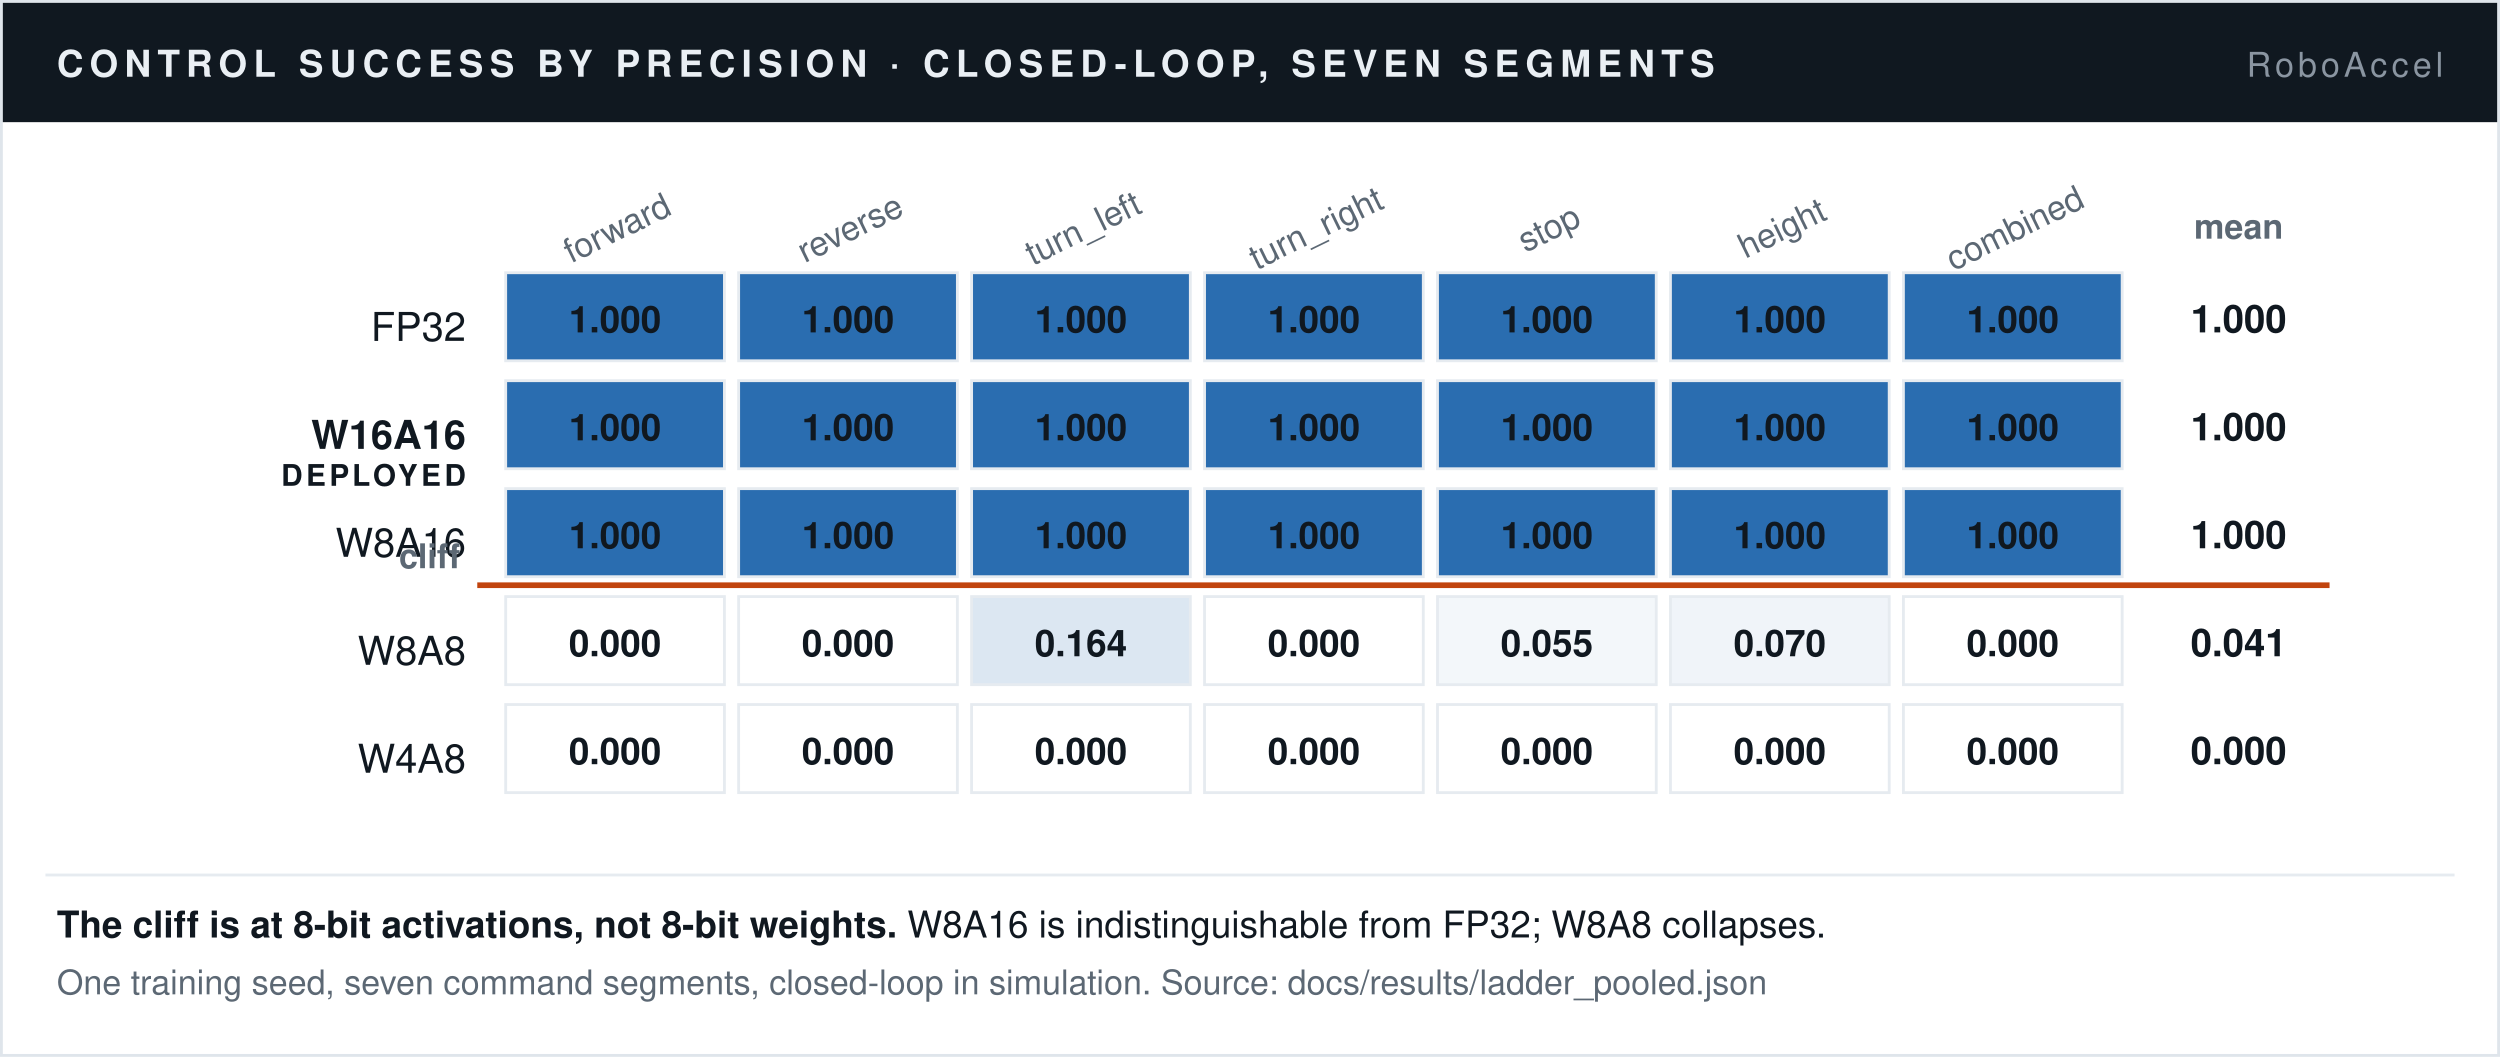
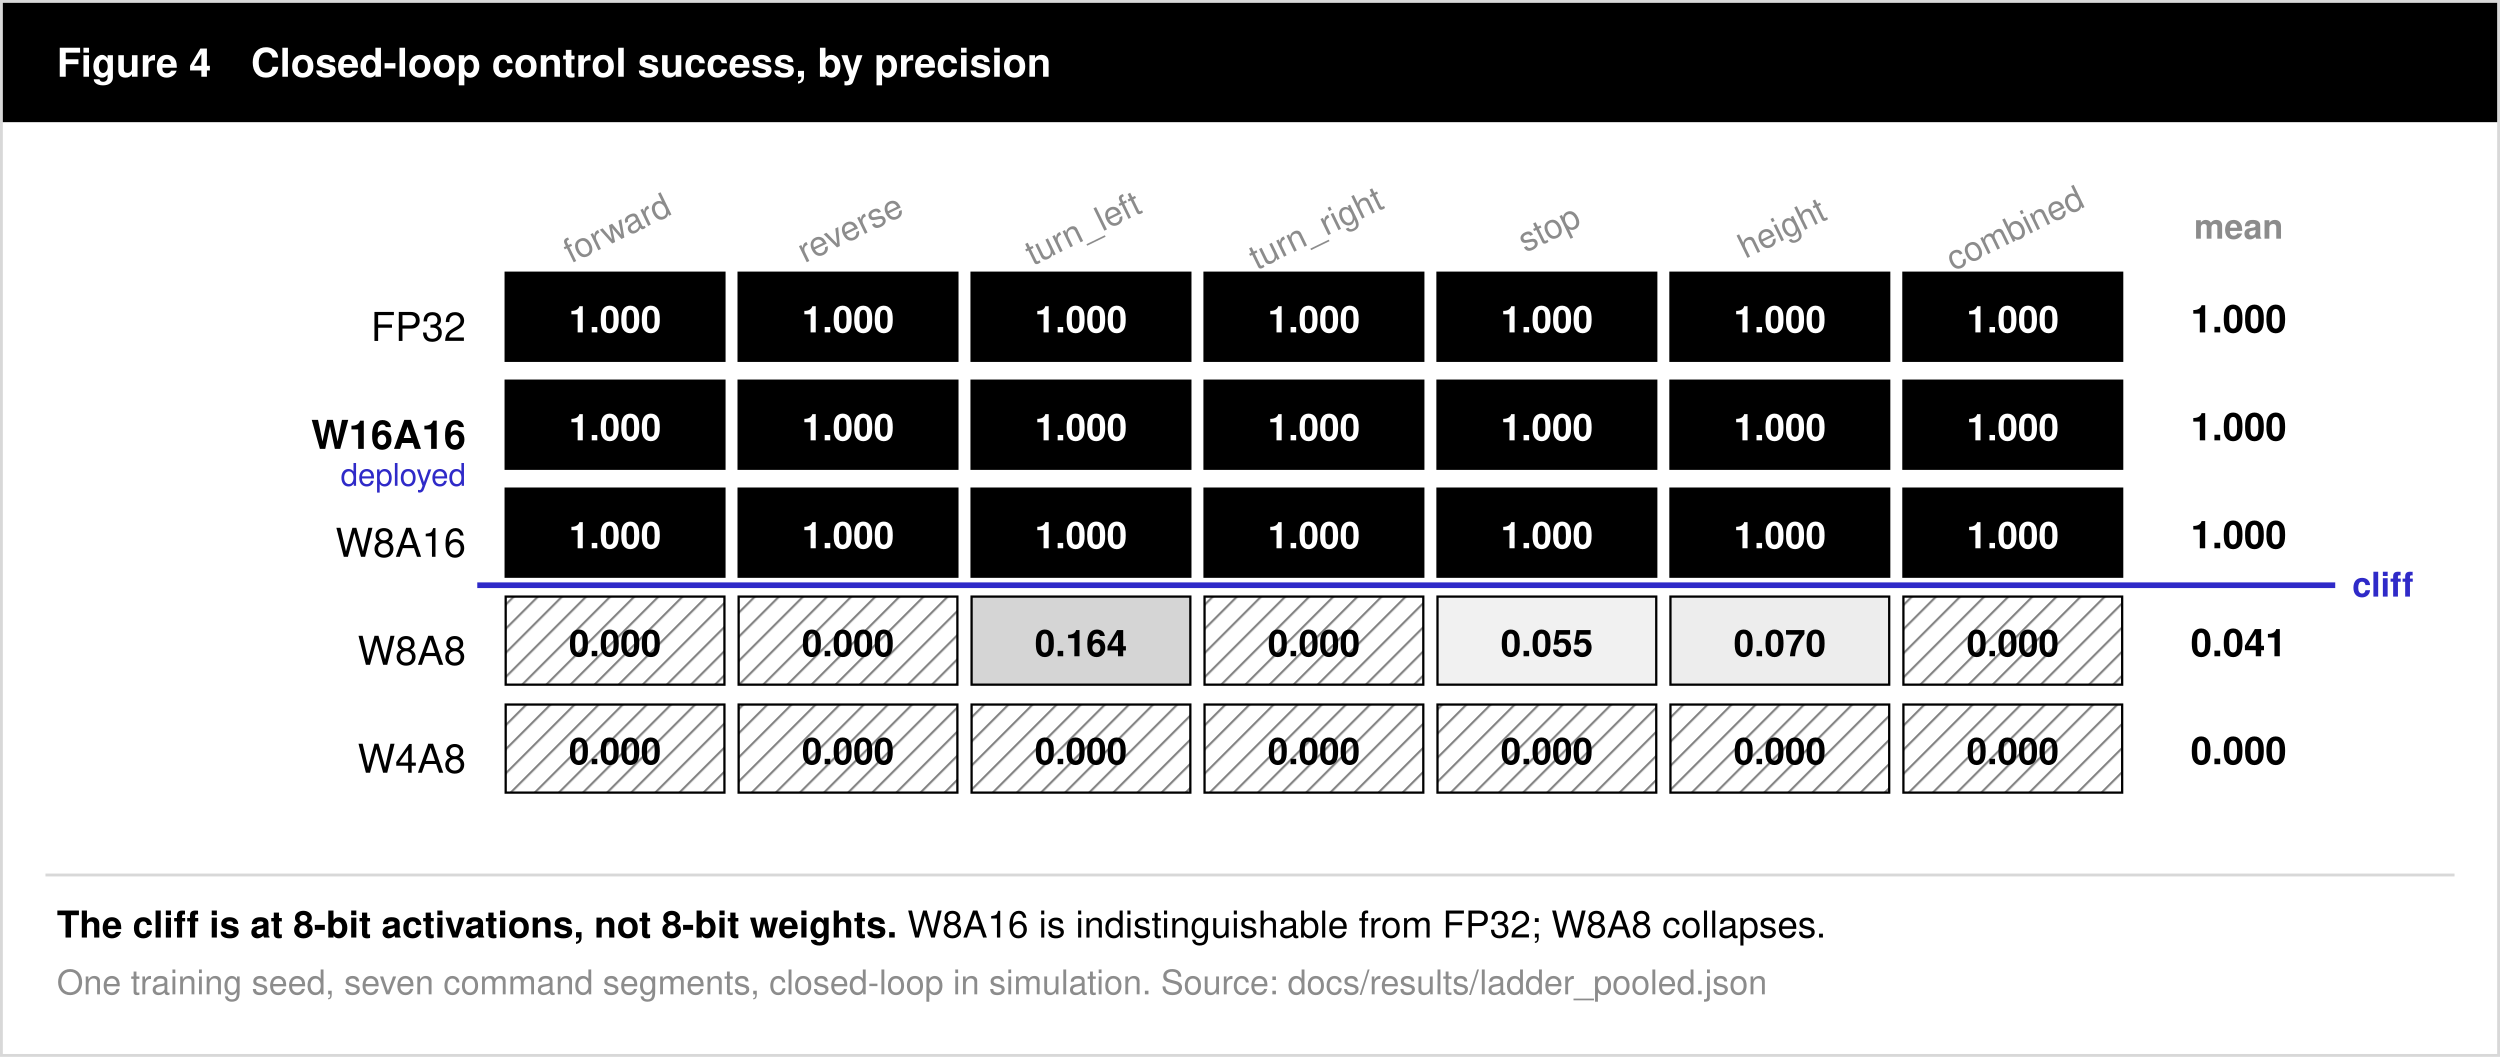
<svg xmlns="http://www.w3.org/2000/svg" viewBox="0 0 880 372" width="880" height="372" role="img">
  <style>
-   text{font-family:'Helvetica Neue',Helvetica,Arial,sans-serif;fill:#101820}
-   .band-title{font-size:13px;fill:#EAEFF4;letter-spacing:2.2px;font-weight:600}
-   .band-mark{font-size:12px;fill:#8A95A1;letter-spacing:1.4px}
-   .stage{font-size:11px;fill:#5C6874;letter-spacing:1.8px;font-weight:600}
+   text{font-family:'Helvetica Neue',Helvetica,Arial,sans-serif;fill:#000000}
+   .band-title{font-size:14px;fill:#FFFFFF;font-weight:600}
+   .band-mark{font-size:12px;fill:#9A9A9A}
+   .stage{font-size:12px;fill:#8C8C8C;font-weight:600}
  .h{font-size:15px;font-weight:600}
-   .p{font-size:13px;fill:#5C6874}
+   .p{font-size:13px;fill:#8C8C8C}
  .n{font-size:13px;font-weight:600}
-   .mono{font-size:12px;font-family:ui-monospace,'SF Mono',Menlo,Consolas,monospace;fill:#2A6DB0}
-   .cap{font-size:12px;fill:#5C6874}
-   .ax{font-size:12px;fill:#5C6874}
+   .mono{font-size:12px;font-family:ui-monospace,'SF Mono',Menlo,Consolas,monospace;fill:#2F2AC8}
+   .cap{font-size:12px;fill:#8C8C8C}
+   .ax{font-size:12px;fill:#8C8C8C}
</style>
  <rect width="880" height="372" fill="#FFFFFF" />
-   <rect x="0.5" y="0.5" width="879" height="371" fill="none" stroke="#DFE5EB" />
-   <rect x="1" y="1" width="878" height="42" fill="#101820" />
-   <text x="20" y="27" class="band-title">CONTROL SUCCESS BY PRECISION · CLOSED-LOOP, SEVEN SEGMENTS</text>
-   <text x="860" y="27" class="band-mark" text-anchor="end">RoboAccel</text>
+   <rect x="0.5" y="0.5" width="879" height="371" fill="none" stroke="#D8D8D8" />
+   <rect x="1" y="1" width="878" height="42" fill="#000000" />
+   <text x="20" y="27" class="band-title">Figure 4 Closed-loop control success, by precision</text>
+   <defs>
+     <pattern id="hatch" width="6" height="6" patternUnits="userSpaceOnUse" patternTransform="rotate(45)">
+       <rect width="6" height="6" fill="#FFFFFF" />
+       <line x1="0" y1="0" x2="0" y2="6" stroke="#8C8C8C" stroke-width="1.6" />
+     </pattern>
+   </defs>
  <text x="219.0" y="84" class="ax" text-anchor="middle" transform="rotate(-26 219.0 84)">forward</text>
  <text x="301.0" y="84" class="ax" text-anchor="middle" transform="rotate(-26 301.0 84)">reverse</text>
  <text x="383.0" y="84" class="ax" text-anchor="middle" transform="rotate(-26 383.0 84)">turn_left</text>
  <text x="465.0" y="84" class="ax" text-anchor="middle" transform="rotate(-26 465.0 84)">turn_right</text>
  <text x="547.0" y="84" class="ax" text-anchor="middle" transform="rotate(-26 547.0 84)">stop</text>
  <text x="629.0" y="84" class="ax" text-anchor="middle" transform="rotate(-26 629.0 84)">height</text>
  <text x="711.0" y="84" class="ax" text-anchor="middle" transform="rotate(-26 711.0 84)">combined</text>
  <text x="788" y="84" class="ax" text-anchor="middle" font-weight="600">mean</text>
  <text x="164" y="120" font-size="14" text-anchor="end">FP32</text>
-   <rect x="178" y="96" width="77" height="31" fill="rgb(42,109,176)" stroke="#E6EBF0" />
-   <text x="216.5" y="117" font-size="13" font-weight="600" fill="#FFFFFF" text-anchor="middle">1.000</text>
-   <rect x="260" y="96" width="77" height="31" fill="rgb(42,109,176)" stroke="#E6EBF0" />
-   <text x="298.5" y="117" font-size="13" font-weight="600" fill="#FFFFFF" text-anchor="middle">1.000</text>
-   <rect x="342" y="96" width="77" height="31" fill="rgb(42,109,176)" stroke="#E6EBF0" />
-   <text x="380.5" y="117" font-size="13" font-weight="600" fill="#FFFFFF" text-anchor="middle">1.000</text>
-   <rect x="424" y="96" width="77" height="31" fill="rgb(42,109,176)" stroke="#E6EBF0" />
-   <text x="462.5" y="117" font-size="13" font-weight="600" fill="#FFFFFF" text-anchor="middle">1.000</text>
-   <rect x="506" y="96" width="77" height="31" fill="rgb(42,109,176)" stroke="#E6EBF0" />
-   <text x="544.5" y="117" font-size="13" font-weight="600" fill="#FFFFFF" text-anchor="middle">1.000</text>
-   <rect x="588" y="96" width="77" height="31" fill="rgb(42,109,176)" stroke="#E6EBF0" />
-   <text x="626.5" y="117" font-size="13" font-weight="600" fill="#FFFFFF" text-anchor="middle">1.000</text>
-   <rect x="670" y="96" width="77" height="31" fill="rgb(42,109,176)" stroke="#E6EBF0" />
-   <text x="708.5" y="117" font-size="13" font-weight="600" fill="#FFFFFF" text-anchor="middle">1.000</text>
-   <text x="788" y="117" font-size="13.5" font-weight="700" text-anchor="middle">1.000</text>
+   <rect x="178" y="96" width="77" height="31" fill="#000000" stroke="#000000" stroke-width="0.8" />
+   <text x="216.5" y="117" font-size="13" font-weight="600" style="fill:#FFFFFF" text-anchor="middle" font-family="ui-monospace,'SF Mono',Menlo,Consolas,monospace">1.000</text>
+   <rect x="260" y="96" width="77" height="31" fill="#000000" stroke="#000000" stroke-width="0.8" />
+   <text x="298.5" y="117" font-size="13" font-weight="600" style="fill:#FFFFFF" text-anchor="middle" font-family="ui-monospace,'SF Mono',Menlo,Consolas,monospace">1.000</text>
+   <rect x="342" y="96" width="77" height="31" fill="#000000" stroke="#000000" stroke-width="0.8" />
+   <text x="380.5" y="117" font-size="13" font-weight="600" style="fill:#FFFFFF" text-anchor="middle" font-family="ui-monospace,'SF Mono',Menlo,Consolas,monospace">1.000</text>
+   <rect x="424" y="96" width="77" height="31" fill="#000000" stroke="#000000" stroke-width="0.8" />
+   <text x="462.5" y="117" font-size="13" font-weight="600" style="fill:#FFFFFF" text-anchor="middle" font-family="ui-monospace,'SF Mono',Menlo,Consolas,monospace">1.000</text>
+   <rect x="506" y="96" width="77" height="31" fill="#000000" stroke="#000000" stroke-width="0.8" />
+   <text x="544.5" y="117" font-size="13" font-weight="600" style="fill:#FFFFFF" text-anchor="middle" font-family="ui-monospace,'SF Mono',Menlo,Consolas,monospace">1.000</text>
+   <rect x="588" y="96" width="77" height="31" fill="#000000" stroke="#000000" stroke-width="0.8" />
+   <text x="626.5" y="117" font-size="13" font-weight="600" style="fill:#FFFFFF" text-anchor="middle" font-family="ui-monospace,'SF Mono',Menlo,Consolas,monospace">1.000</text>
+   <rect x="670" y="96" width="77" height="31" fill="#000000" stroke="#000000" stroke-width="0.8" />
+   <text x="708.5" y="117" font-size="13" font-weight="600" style="fill:#FFFFFF" text-anchor="middle" font-family="ui-monospace,'SF Mono',Menlo,Consolas,monospace">1.000</text>
+   <text x="788" y="117" font-size="13.5" font-weight="700" text-anchor="middle" font-family="ui-monospace,'SF Mono',Menlo,Consolas,monospace">1.000</text>
  <text x="164" y="158" font-size="14" text-anchor="end" font-weight="700">W16A16</text>
-   <text x="164" y="171" font-size="10.5" fill="#2A6DB0" text-anchor="end" letter-spacing="1.2" font-weight="600">DEPLOYED</text>
-   <rect x="178" y="134" width="77" height="31" fill="rgb(42,109,176)" stroke="#E6EBF0" />
-   <text x="216.5" y="155" font-size="13" font-weight="600" fill="#FFFFFF" text-anchor="middle">1.000</text>
-   <rect x="260" y="134" width="77" height="31" fill="rgb(42,109,176)" stroke="#E6EBF0" />
-   <text x="298.5" y="155" font-size="13" font-weight="600" fill="#FFFFFF" text-anchor="middle">1.000</text>
-   <rect x="342" y="134" width="77" height="31" fill="rgb(42,109,176)" stroke="#E6EBF0" />
-   <text x="380.5" y="155" font-size="13" font-weight="600" fill="#FFFFFF" text-anchor="middle">1.000</text>
-   <rect x="424" y="134" width="77" height="31" fill="rgb(42,109,176)" stroke="#E6EBF0" />
-   <text x="462.5" y="155" font-size="13" font-weight="600" fill="#FFFFFF" text-anchor="middle">1.000</text>
-   <rect x="506" y="134" width="77" height="31" fill="rgb(42,109,176)" stroke="#E6EBF0" />
-   <text x="544.5" y="155" font-size="13" font-weight="600" fill="#FFFFFF" text-anchor="middle">1.000</text>
-   <rect x="588" y="134" width="77" height="31" fill="rgb(42,109,176)" stroke="#E6EBF0" />
-   <text x="626.5" y="155" font-size="13" font-weight="600" fill="#FFFFFF" text-anchor="middle">1.000</text>
-   <rect x="670" y="134" width="77" height="31" fill="rgb(42,109,176)" stroke="#E6EBF0" />
-   <text x="708.5" y="155" font-size="13" font-weight="600" fill="#FFFFFF" text-anchor="middle">1.000</text>
-   <text x="788" y="155" font-size="13.5" font-weight="700" text-anchor="middle">1.000</text>
+   <text x="164" y="171" font-size="11" style="fill:#2F2AC8" text-anchor="end">deployed</text>
+   <rect x="178" y="134" width="77" height="31" fill="#000000" stroke="#000000" stroke-width="0.8" />
+   <text x="216.5" y="155" font-size="13" font-weight="600" style="fill:#FFFFFF" text-anchor="middle" font-family="ui-monospace,'SF Mono',Menlo,Consolas,monospace">1.000</text>
+   <rect x="260" y="134" width="77" height="31" fill="#000000" stroke="#000000" stroke-width="0.8" />
+   <text x="298.5" y="155" font-size="13" font-weight="600" style="fill:#FFFFFF" text-anchor="middle" font-family="ui-monospace,'SF Mono',Menlo,Consolas,monospace">1.000</text>
+   <rect x="342" y="134" width="77" height="31" fill="#000000" stroke="#000000" stroke-width="0.8" />
+   <text x="380.5" y="155" font-size="13" font-weight="600" style="fill:#FFFFFF" text-anchor="middle" font-family="ui-monospace,'SF Mono',Menlo,Consolas,monospace">1.000</text>
+   <rect x="424" y="134" width="77" height="31" fill="#000000" stroke="#000000" stroke-width="0.8" />
+   <text x="462.5" y="155" font-size="13" font-weight="600" style="fill:#FFFFFF" text-anchor="middle" font-family="ui-monospace,'SF Mono',Menlo,Consolas,monospace">1.000</text>
+   <rect x="506" y="134" width="77" height="31" fill="#000000" stroke="#000000" stroke-width="0.8" />
+   <text x="544.5" y="155" font-size="13" font-weight="600" style="fill:#FFFFFF" text-anchor="middle" font-family="ui-monospace,'SF Mono',Menlo,Consolas,monospace">1.000</text>
+   <rect x="588" y="134" width="77" height="31" fill="#000000" stroke="#000000" stroke-width="0.8" />
+   <text x="626.5" y="155" font-size="13" font-weight="600" style="fill:#FFFFFF" text-anchor="middle" font-family="ui-monospace,'SF Mono',Menlo,Consolas,monospace">1.000</text>
+   <rect x="670" y="134" width="77" height="31" fill="#000000" stroke="#000000" stroke-width="0.8" />
+   <text x="708.5" y="155" font-size="13" font-weight="600" style="fill:#FFFFFF" text-anchor="middle" font-family="ui-monospace,'SF Mono',Menlo,Consolas,monospace">1.000</text>
+   <text x="788" y="155" font-size="13.5" font-weight="700" text-anchor="middle" font-family="ui-monospace,'SF Mono',Menlo,Consolas,monospace">1.000</text>
  <text x="164" y="196" font-size="14" text-anchor="end">W8A16</text>
-   <rect x="178" y="172" width="77" height="31" fill="rgb(42,109,176)" stroke="#E6EBF0" />
-   <text x="216.5" y="193" font-size="13" font-weight="600" fill="#FFFFFF" text-anchor="middle">1.000</text>
-   <rect x="260" y="172" width="77" height="31" fill="rgb(42,109,176)" stroke="#E6EBF0" />
-   <text x="298.5" y="193" font-size="13" font-weight="600" fill="#FFFFFF" text-anchor="middle">1.000</text>
-   <rect x="342" y="172" width="77" height="31" fill="rgb(42,109,176)" stroke="#E6EBF0" />
-   <text x="380.5" y="193" font-size="13" font-weight="600" fill="#FFFFFF" text-anchor="middle">1.000</text>
-   <rect x="424" y="172" width="77" height="31" fill="rgb(42,109,176)" stroke="#E6EBF0" />
-   <text x="462.5" y="193" font-size="13" font-weight="600" fill="#FFFFFF" text-anchor="middle">1.000</text>
-   <rect x="506" y="172" width="77" height="31" fill="rgb(42,109,176)" stroke="#E6EBF0" />
-   <text x="544.5" y="193" font-size="13" font-weight="600" fill="#FFFFFF" text-anchor="middle">1.000</text>
-   <rect x="588" y="172" width="77" height="31" fill="rgb(42,109,176)" stroke="#E6EBF0" />
-   <text x="626.5" y="193" font-size="13" font-weight="600" fill="#FFFFFF" text-anchor="middle">1.000</text>
-   <rect x="670" y="172" width="77" height="31" fill="rgb(42,109,176)" stroke="#E6EBF0" />
-   <text x="708.5" y="193" font-size="13" font-weight="600" fill="#FFFFFF" text-anchor="middle">1.000</text>
-   <text x="788" y="193" font-size="13.5" font-weight="700" text-anchor="middle">1.000</text>
+   <rect x="178" y="172" width="77" height="31" fill="#000000" stroke="#000000" stroke-width="0.8" />
+   <text x="216.5" y="193" font-size="13" font-weight="600" style="fill:#FFFFFF" text-anchor="middle" font-family="ui-monospace,'SF Mono',Menlo,Consolas,monospace">1.000</text>
+   <rect x="260" y="172" width="77" height="31" fill="#000000" stroke="#000000" stroke-width="0.8" />
+   <text x="298.5" y="193" font-size="13" font-weight="600" style="fill:#FFFFFF" text-anchor="middle" font-family="ui-monospace,'SF Mono',Menlo,Consolas,monospace">1.000</text>
+   <rect x="342" y="172" width="77" height="31" fill="#000000" stroke="#000000" stroke-width="0.8" />
+   <text x="380.5" y="193" font-size="13" font-weight="600" style="fill:#FFFFFF" text-anchor="middle" font-family="ui-monospace,'SF Mono',Menlo,Consolas,monospace">1.000</text>
+   <rect x="424" y="172" width="77" height="31" fill="#000000" stroke="#000000" stroke-width="0.8" />
+   <text x="462.5" y="193" font-size="13" font-weight="600" style="fill:#FFFFFF" text-anchor="middle" font-family="ui-monospace,'SF Mono',Menlo,Consolas,monospace">1.000</text>
+   <rect x="506" y="172" width="77" height="31" fill="#000000" stroke="#000000" stroke-width="0.8" />
+   <text x="544.5" y="193" font-size="13" font-weight="600" style="fill:#FFFFFF" text-anchor="middle" font-family="ui-monospace,'SF Mono',Menlo,Consolas,monospace">1.000</text>
+   <rect x="588" y="172" width="77" height="31" fill="#000000" stroke="#000000" stroke-width="0.8" />
+   <text x="626.5" y="193" font-size="13" font-weight="600" style="fill:#FFFFFF" text-anchor="middle" font-family="ui-monospace,'SF Mono',Menlo,Consolas,monospace">1.000</text>
+   <rect x="670" y="172" width="77" height="31" fill="#000000" stroke="#000000" stroke-width="0.8" />
+   <text x="708.5" y="193" font-size="13" font-weight="600" style="fill:#FFFFFF" text-anchor="middle" font-family="ui-monospace,'SF Mono',Menlo,Consolas,monospace">1.000</text>
+   <text x="788" y="193" font-size="13.5" font-weight="700" text-anchor="middle" font-family="ui-monospace,'SF Mono',Menlo,Consolas,monospace">1.000</text>
  <text x="164" y="234" font-size="14" text-anchor="end">W8A8</text>
-   <rect x="178" y="210" width="77" height="31" fill="rgb(255,255,255)" stroke="#E6EBF0" />
-   <text x="216.5" y="231" font-size="13" font-weight="600" fill="#101820" text-anchor="middle">0.000</text>
-   <rect x="260" y="210" width="77" height="31" fill="rgb(255,255,255)" stroke="#E6EBF0" />
-   <text x="298.5" y="231" font-size="13" font-weight="600" fill="#101820" text-anchor="middle">0.000</text>
-   <rect x="342" y="210" width="77" height="31" fill="rgb(220,231,242)" stroke="#E6EBF0" />
-   <text x="380.5" y="231" font-size="13" font-weight="600" fill="#101820" text-anchor="middle">0.164</text>
-   <rect x="424" y="210" width="77" height="31" fill="rgb(255,255,255)" stroke="#E6EBF0" />
-   <text x="462.5" y="231" font-size="13" font-weight="600" fill="#101820" text-anchor="middle">0.000</text>
-   <rect x="506" y="210" width="77" height="31" fill="rgb(243,247,250)" stroke="#E6EBF0" />
-   <text x="544.5" y="231" font-size="13" font-weight="600" fill="#101820" text-anchor="middle">0.055</text>
-   <rect x="588" y="210" width="77" height="31" fill="rgb(240,244,249)" stroke="#E6EBF0" />
-   <text x="626.5" y="231" font-size="13" font-weight="600" fill="#101820" text-anchor="middle">0.070</text>
-   <rect x="670" y="210" width="77" height="31" fill="rgb(255,255,255)" stroke="#E6EBF0" />
-   <text x="708.5" y="231" font-size="13" font-weight="600" fill="#101820" text-anchor="middle">0.000</text>
-   <text x="788" y="231" font-size="13.5" font-weight="700" text-anchor="middle">0.041</text>
+   <rect x="178" y="210" width="77" height="31" fill="url(#hatch)" stroke="#000000" stroke-width="0.8" />
+   <text x="216.5" y="231" font-size="13" font-weight="600" style="fill:#000000" text-anchor="middle" font-family="ui-monospace,'SF Mono',Menlo,Consolas,monospace">0.000</text>
+   <rect x="260" y="210" width="77" height="31" fill="url(#hatch)" stroke="#000000" stroke-width="0.8" />
+   <text x="298.5" y="231" font-size="13" font-weight="600" style="fill:#000000" text-anchor="middle" font-family="ui-monospace,'SF Mono',Menlo,Consolas,monospace">0.000</text>
+   <rect x="342" y="210" width="77" height="31" fill="rgb(213,213,213)" stroke="#000000" stroke-width="0.8" />
+   <text x="380.5" y="231" font-size="13" font-weight="600" style="fill:#000000" text-anchor="middle" font-family="ui-monospace,'SF Mono',Menlo,Consolas,monospace">0.164</text>
+   <rect x="424" y="210" width="77" height="31" fill="url(#hatch)" stroke="#000000" stroke-width="0.8" />
+   <text x="462.5" y="231" font-size="13" font-weight="600" style="fill:#000000" text-anchor="middle" font-family="ui-monospace,'SF Mono',Menlo,Consolas,monospace">0.000</text>
+   <rect x="506" y="210" width="77" height="31" fill="rgb(241,241,241)" stroke="#000000" stroke-width="0.8" />
+   <text x="544.5" y="231" font-size="13" font-weight="600" style="fill:#000000" text-anchor="middle" font-family="ui-monospace,'SF Mono',Menlo,Consolas,monospace">0.055</text>
+   <rect x="588" y="210" width="77" height="31" fill="rgb(237,237,237)" stroke="#000000" stroke-width="0.8" />
+   <text x="626.5" y="231" font-size="13" font-weight="600" style="fill:#000000" text-anchor="middle" font-family="ui-monospace,'SF Mono',Menlo,Consolas,monospace">0.070</text>
+   <rect x="670" y="210" width="77" height="31" fill="url(#hatch)" stroke="#000000" stroke-width="0.8" />
+   <text x="708.5" y="231" font-size="13" font-weight="600" style="fill:#000000" text-anchor="middle" font-family="ui-monospace,'SF Mono',Menlo,Consolas,monospace">0.000</text>
+   <text x="788" y="231" font-size="13.5" font-weight="700" text-anchor="middle" font-family="ui-monospace,'SF Mono',Menlo,Consolas,monospace">0.041</text>
  <text x="164" y="272" font-size="14" text-anchor="end">W4A8</text>
-   <rect x="178" y="248" width="77" height="31" fill="rgb(255,255,255)" stroke="#E6EBF0" />
-   <text x="216.5" y="269" font-size="13" font-weight="600" fill="#101820" text-anchor="middle">0.000</text>
-   <rect x="260" y="248" width="77" height="31" fill="rgb(255,255,255)" stroke="#E6EBF0" />
-   <text x="298.5" y="269" font-size="13" font-weight="600" fill="#101820" text-anchor="middle">0.000</text>
-   <rect x="342" y="248" width="77" height="31" fill="rgb(255,255,255)" stroke="#E6EBF0" />
-   <text x="380.5" y="269" font-size="13" font-weight="600" fill="#101820" text-anchor="middle">0.000</text>
-   <rect x="424" y="248" width="77" height="31" fill="rgb(255,255,255)" stroke="#E6EBF0" />
-   <text x="462.5" y="269" font-size="13" font-weight="600" fill="#101820" text-anchor="middle">0.000</text>
-   <rect x="506" y="248" width="77" height="31" fill="rgb(255,255,255)" stroke="#E6EBF0" />
-   <text x="544.5" y="269" font-size="13" font-weight="600" fill="#101820" text-anchor="middle">0.000</text>
-   <rect x="588" y="248" width="77" height="31" fill="rgb(255,255,255)" stroke="#E6EBF0" />
-   <text x="626.5" y="269" font-size="13" font-weight="600" fill="#101820" text-anchor="middle">0.000</text>
-   <rect x="670" y="248" width="77" height="31" fill="rgb(255,255,255)" stroke="#E6EBF0" />
-   <text x="708.5" y="269" font-size="13" font-weight="600" fill="#101820" text-anchor="middle">0.000</text>
-   <text x="788" y="269" font-size="13.5" font-weight="700" text-anchor="middle">0.000</text>
-   <line x1="168" y1="206" x2="820" y2="206" stroke="#C1440E" stroke-width="2" />
-   <text x="162" y="200" class="ax" fill="#C1440E" text-anchor="end" font-weight="600">cliff</text>
-   <line x1="16" y1="308" x2="864" y2="308" stroke="#E6EBF0" />
+   <rect x="178" y="248" width="77" height="31" fill="url(#hatch)" stroke="#000000" stroke-width="0.8" />
+   <text x="216.5" y="269" font-size="13" font-weight="600" style="fill:#000000" text-anchor="middle" font-family="ui-monospace,'SF Mono',Menlo,Consolas,monospace">0.000</text>
+   <rect x="260" y="248" width="77" height="31" fill="url(#hatch)" stroke="#000000" stroke-width="0.8" />
+   <text x="298.5" y="269" font-size="13" font-weight="600" style="fill:#000000" text-anchor="middle" font-family="ui-monospace,'SF Mono',Menlo,Consolas,monospace">0.000</text>
+   <rect x="342" y="248" width="77" height="31" fill="url(#hatch)" stroke="#000000" stroke-width="0.8" />
+   <text x="380.5" y="269" font-size="13" font-weight="600" style="fill:#000000" text-anchor="middle" font-family="ui-monospace,'SF Mono',Menlo,Consolas,monospace">0.000</text>
+   <rect x="424" y="248" width="77" height="31" fill="url(#hatch)" stroke="#000000" stroke-width="0.8" />
+   <text x="462.5" y="269" font-size="13" font-weight="600" style="fill:#000000" text-anchor="middle" font-family="ui-monospace,'SF Mono',Menlo,Consolas,monospace">0.000</text>
+   <rect x="506" y="248" width="77" height="31" fill="url(#hatch)" stroke="#000000" stroke-width="0.8" />
+   <text x="544.5" y="269" font-size="13" font-weight="600" style="fill:#000000" text-anchor="middle" font-family="ui-monospace,'SF Mono',Menlo,Consolas,monospace">0.000</text>
+   <rect x="588" y="248" width="77" height="31" fill="url(#hatch)" stroke="#000000" stroke-width="0.8" />
+   <text x="626.5" y="269" font-size="13" font-weight="600" style="fill:#000000" text-anchor="middle" font-family="ui-monospace,'SF Mono',Menlo,Consolas,monospace">0.000</text>
+   <rect x="670" y="248" width="77" height="31" fill="url(#hatch)" stroke="#000000" stroke-width="0.8" />
+   <text x="708.5" y="269" font-size="13" font-weight="600" style="fill:#000000" text-anchor="middle" font-family="ui-monospace,'SF Mono',Menlo,Consolas,monospace">0.000</text>
+   <text x="788" y="269" font-size="13.5" font-weight="700" text-anchor="middle" font-family="ui-monospace,'SF Mono',Menlo,Consolas,monospace">0.000</text>
+   <line x1="168" y1="206" x2="822" y2="206" style="stroke:#2F2AC8" stroke-width="2" />
+   <text x="828" y="210" class="ax" style="fill:#2F2AC8" text-anchor="start" font-weight="600">cliff</text>
+   <line x1="16" y1="308" x2="864" y2="308" stroke="#D8D8D8" />
  <text x="20" y="330" font-size="13">
    <tspan font-weight="600">The cliff is at 8-bit activations, not 8-bit weights.</tspan> W8A16 is indistinguishable from FP32; W8A8 collapses.</text>
  <text x="20" y="350" class="cap">One training seed, seven command segments, closed-loop in simulation. Source: docs/results/ladder_pooled.json</text>
</svg>
